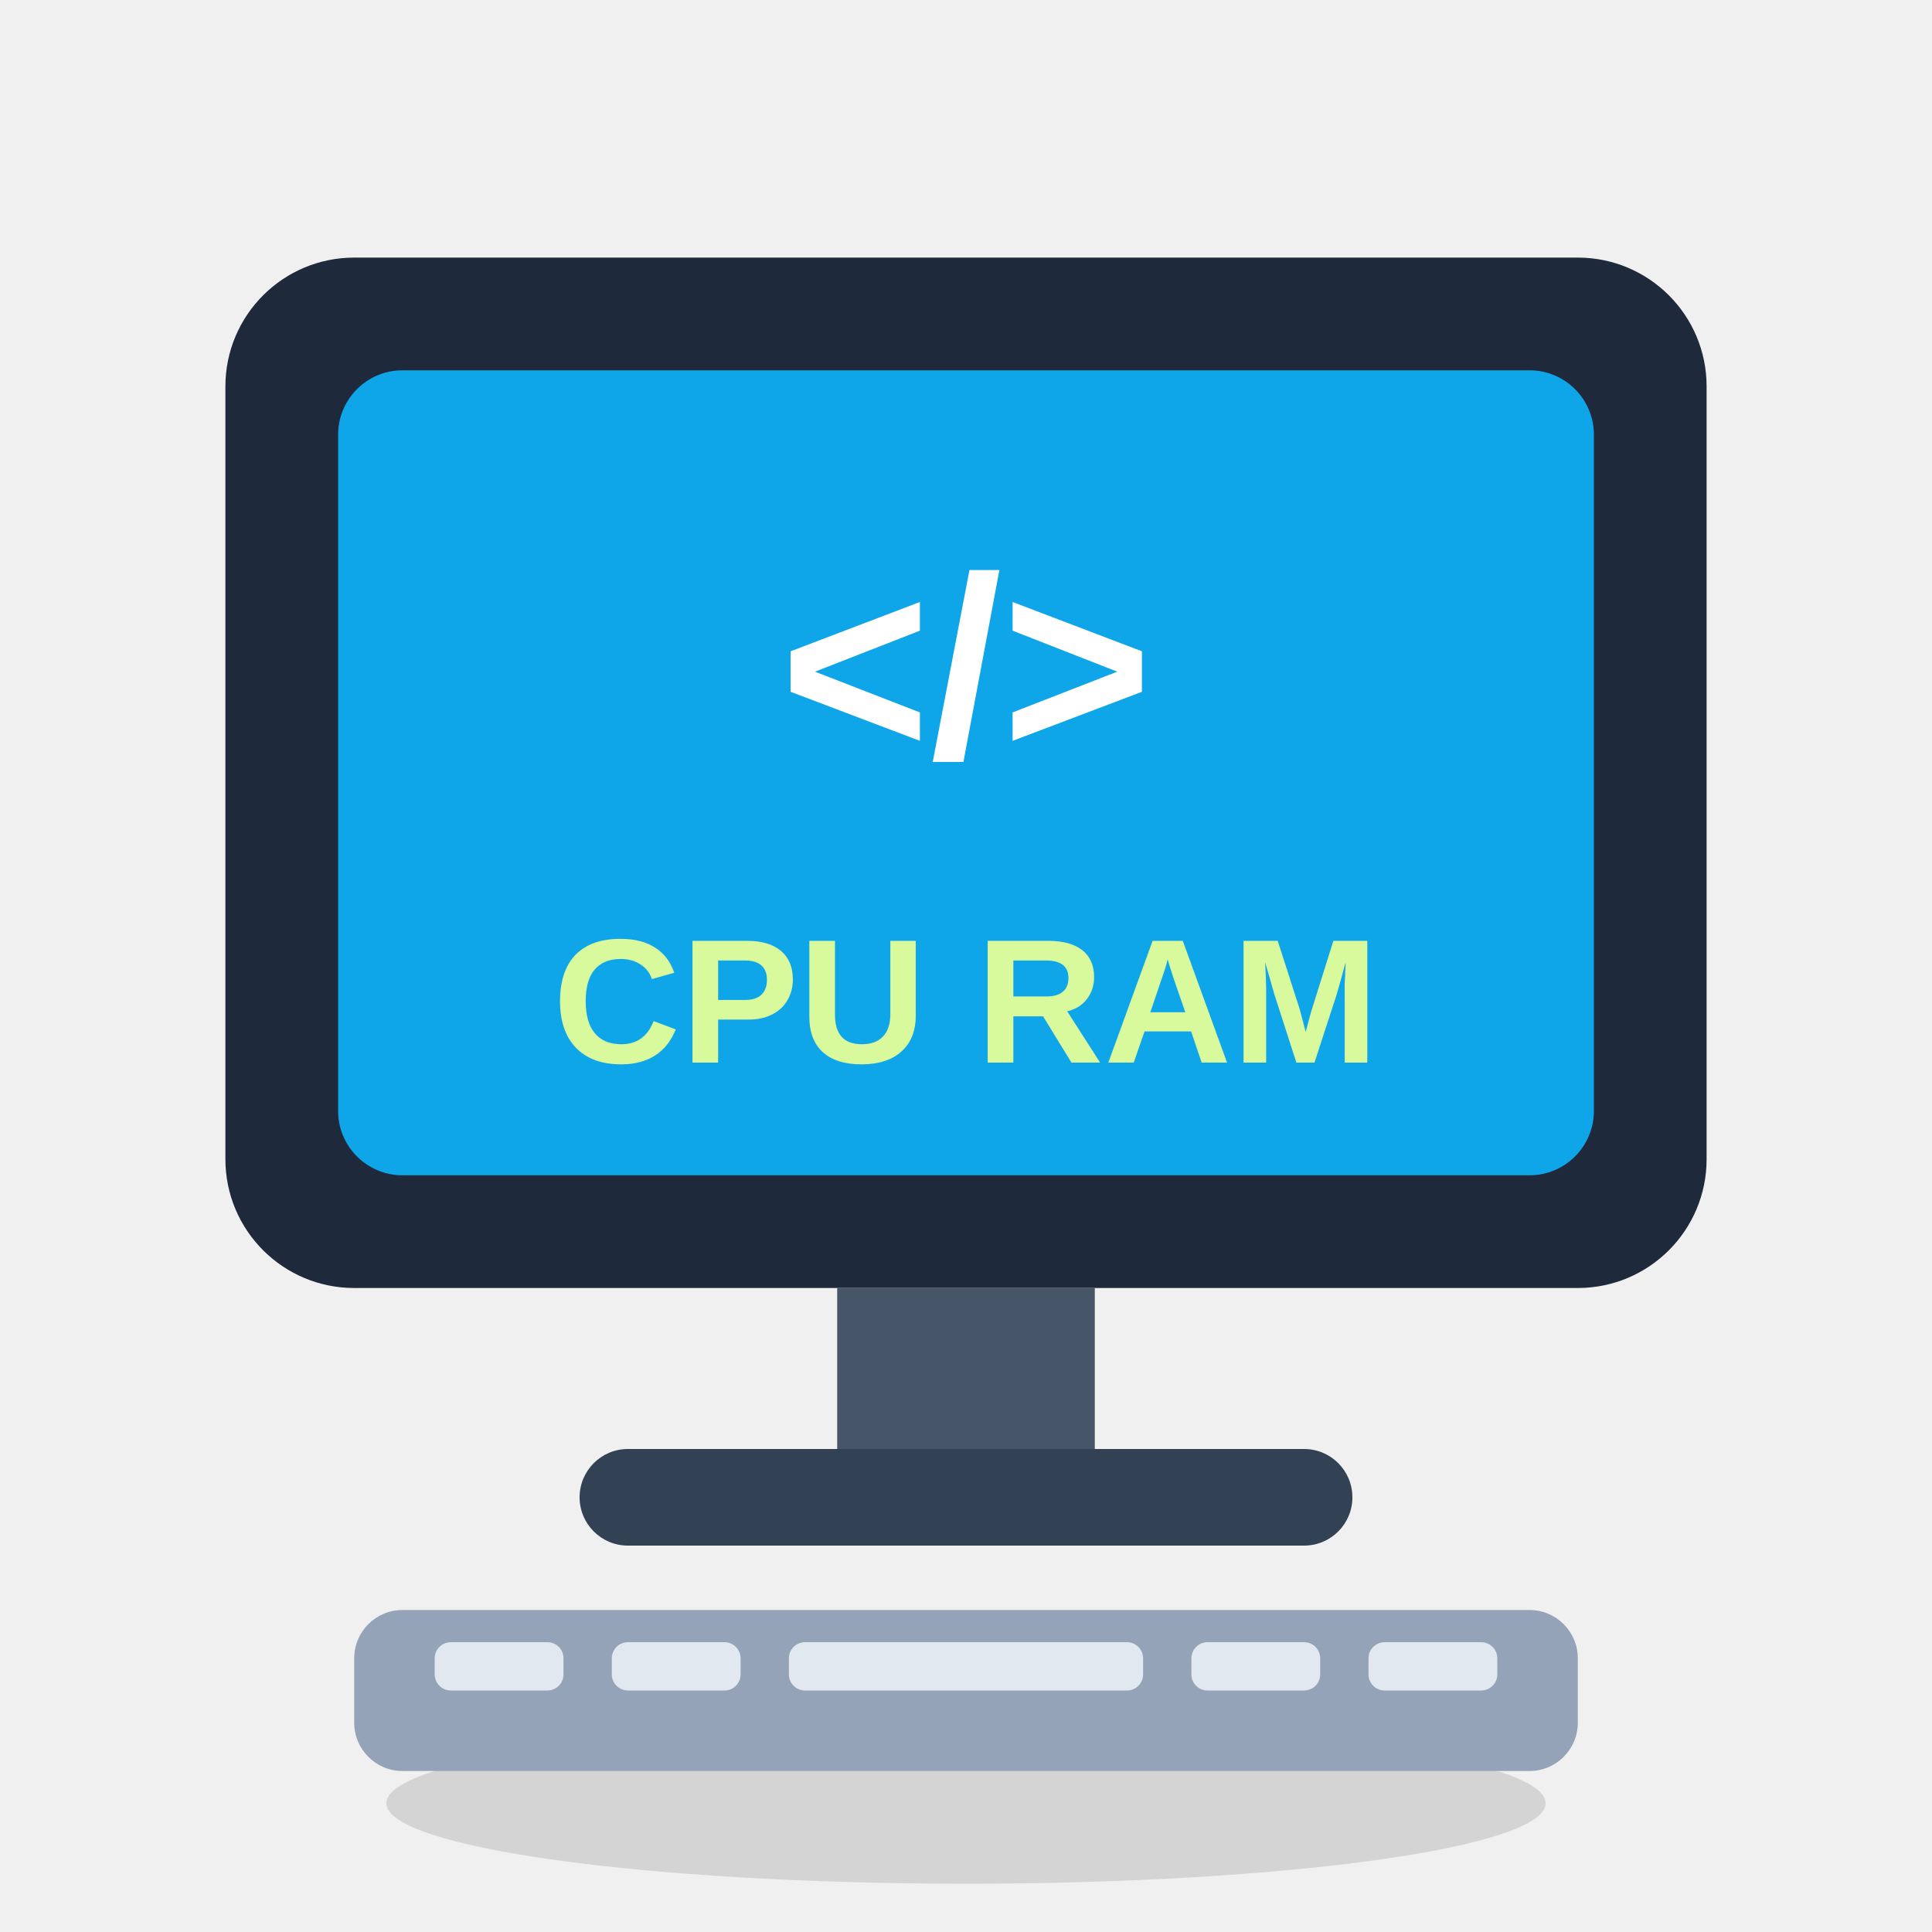
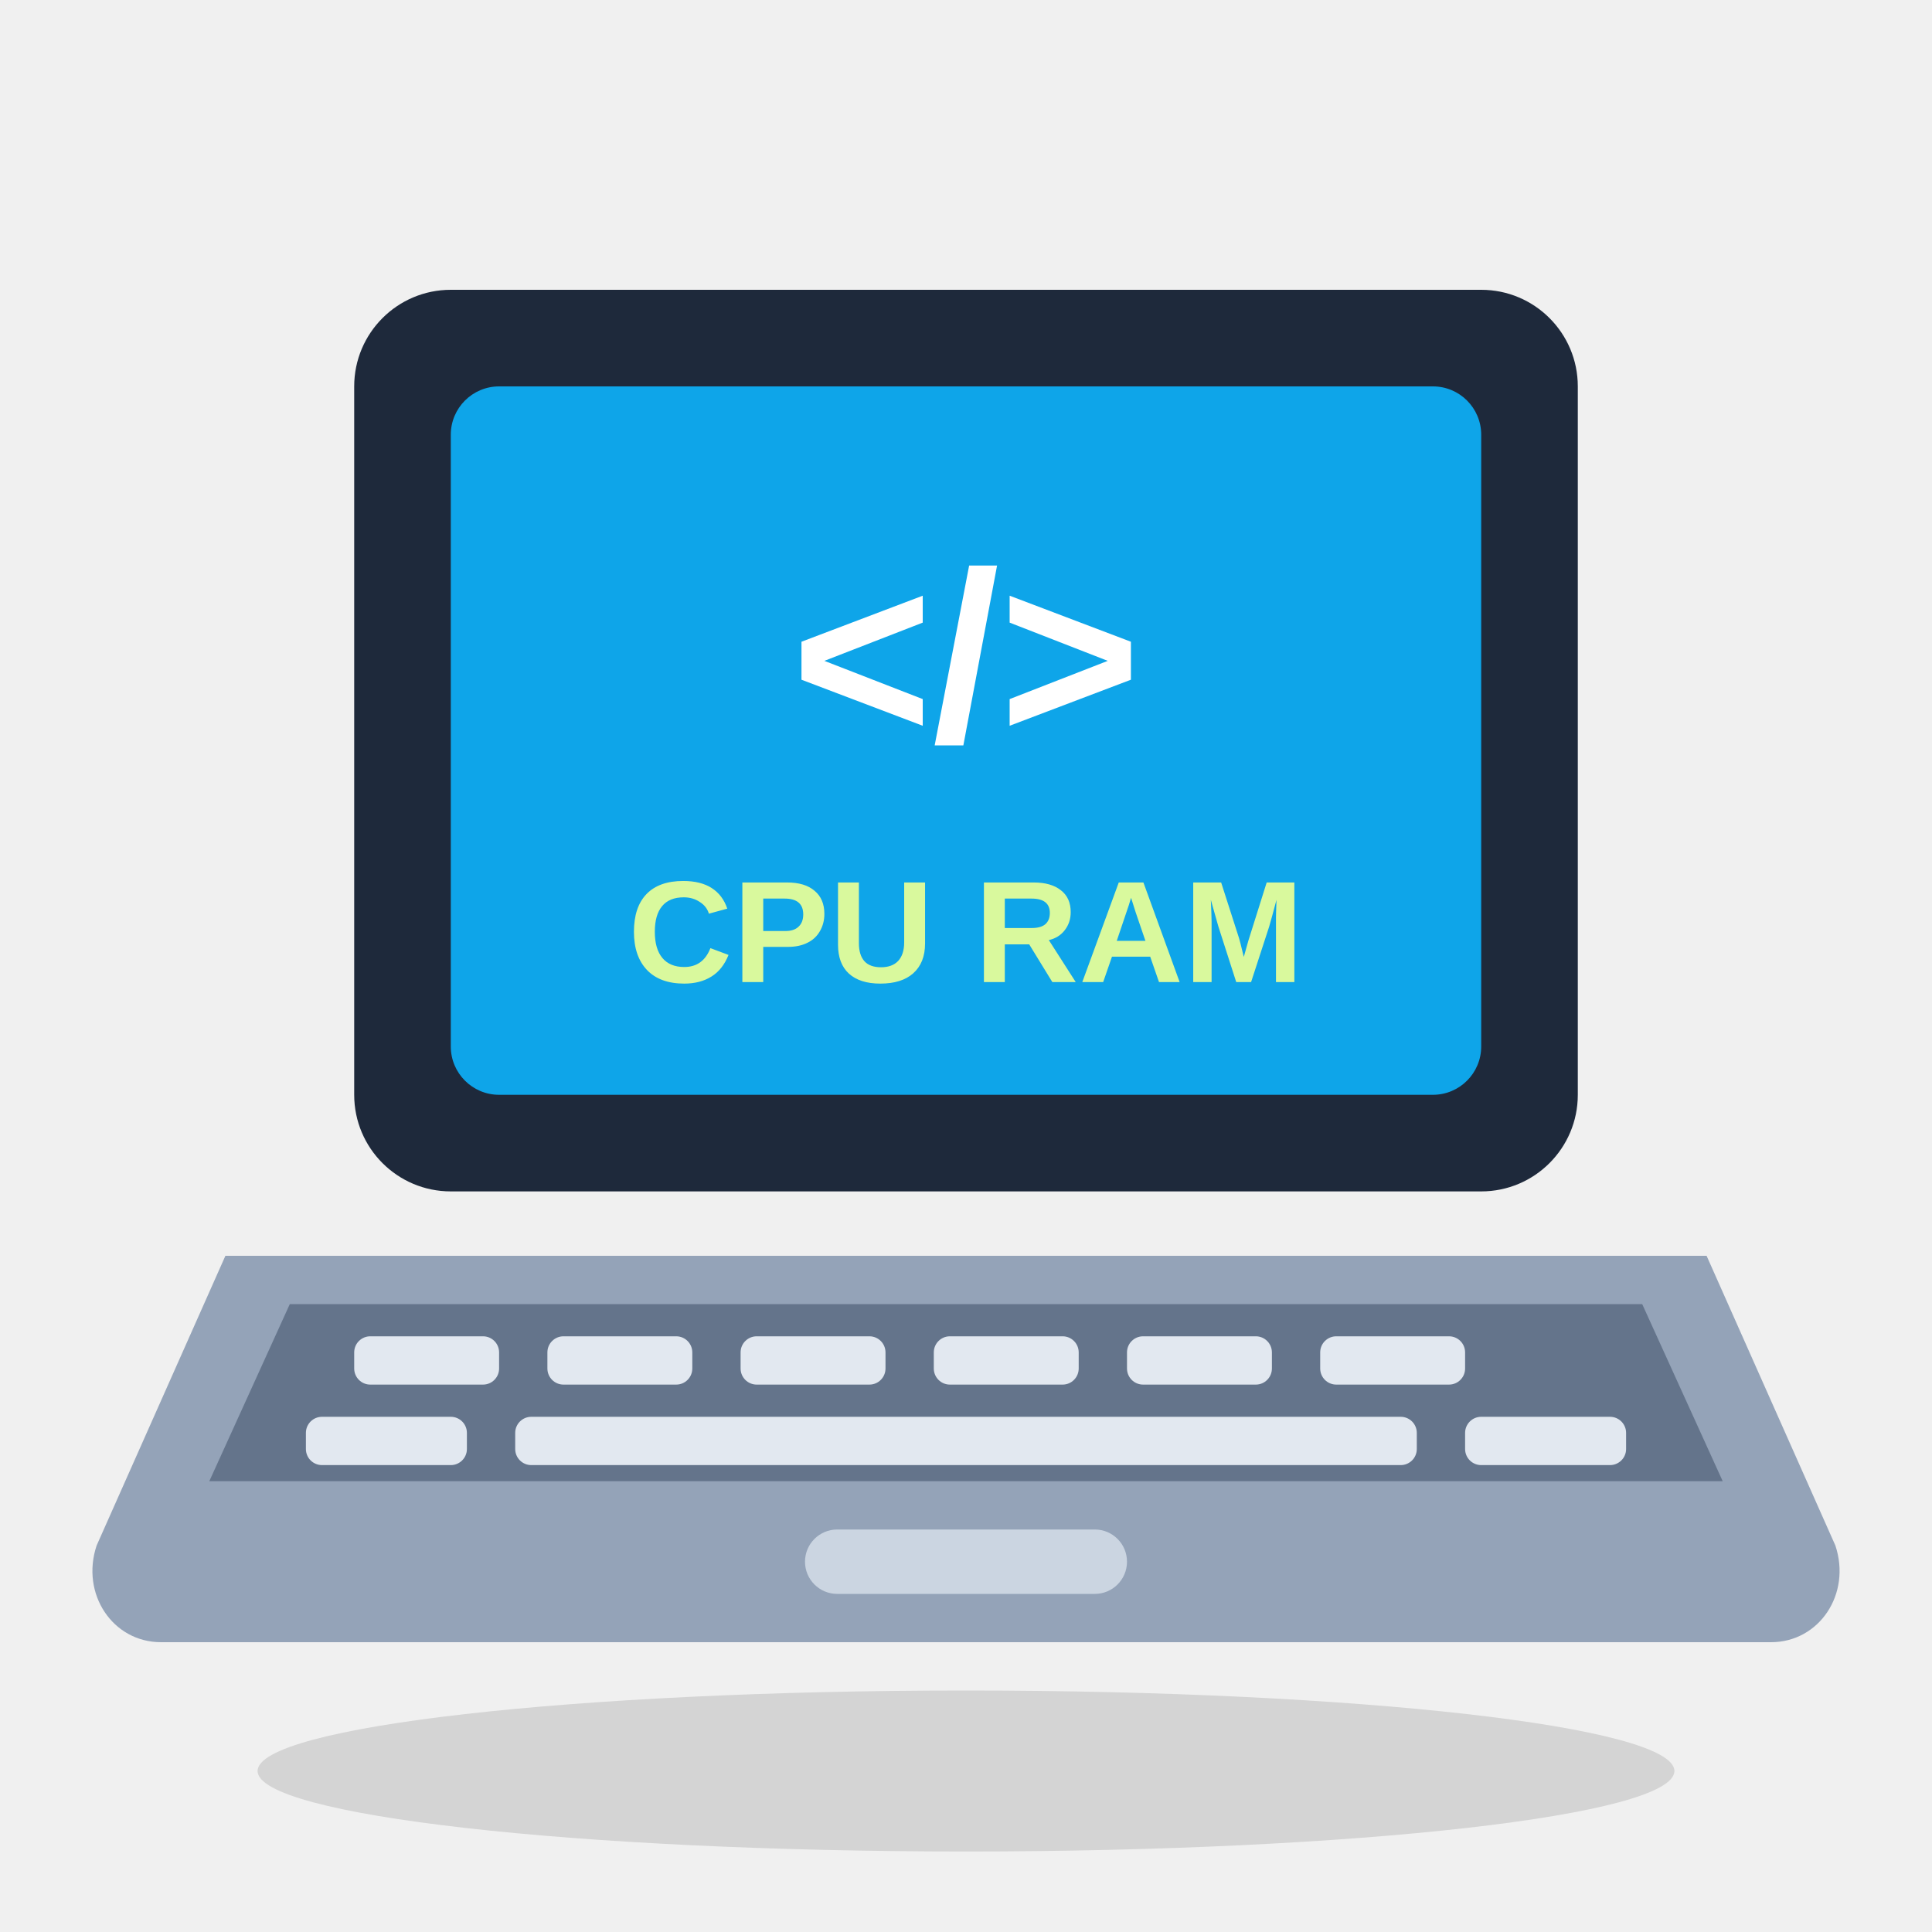
<svg xmlns="http://www.w3.org/2000/svg" viewBox="0 0 120 120">
-   <ellipse cx="60" cy="112" rx="36" ry="5" fill="#000" opacity=".12" />
-   <rect x="14" y="16" width="92" height="64" rx="8" fill="#1e293b" />
-   <rect x="21" y="23" width="78" height="50" rx="4" fill="#0ea5e9" />
+   <ellipse cx="60" cy="110" rx="44" ry="5" fill="#000" opacity=".12" />
+   <rect x="22" y="18" width="76" height="56" rx="6" fill="#1e293b" />
+   <rect x="28" y="24" width="64" height="44" rx="3" fill="#0ea5e9" />
  <g font-family="Arial,sans-serif" font-weight="900" text-anchor="middle">
-     <text x="60" y="47" font-size="16" fill="#fff">&lt;/&gt;</text>
-     <text x="60" y="66" font-size="11" fill="#d9f99d">CPU RAM</text>
+     <text x="60" y="46" font-size="15" fill="#fff">&lt;/&gt;</text>
+     <text x="60" y="61" font-size="9" fill="#d9f99d">CPU RAM</text>
  </g>
-   <rect x="52" y="80" width="16" height="10" fill="#475569" />
-   <rect x="36" y="90" width="48" height="6" rx="3" fill="#334155" />
-   <rect x="22" y="100" width="76" height="10" rx="3" fill="#94a3b8" />
+   <path d="M14 78h92l8 18c1 3-1 6-4 6H10c-3 0-5-3-4-6z" fill="#94a3b8" />
+   <path d="M18 81h84l5 11H13z" fill="#64748b" />
  <g fill="#e2e8f0">
-     <rect x="27" y="102" width="8" height="3" rx="1" />
-     <rect x="38" y="102" width="8" height="3" rx="1" />
-     <rect x="49" y="102" width="22" height="3" rx="1" />
-     <rect x="74" y="102" width="8" height="3" rx="1" />
-     <rect x="85" y="102" width="8" height="3" rx="1" />
+     <rect x="22" y="83" width="9" height="3" rx="1" />
+     <rect x="34" y="83" width="9" height="3" rx="1" />
+     <rect x="46" y="83" width="9" height="3" rx="1" />
+     <rect x="58" y="83" width="9" height="3" rx="1" />
+     <rect x="70" y="83" width="9" height="3" rx="1" />
+     <rect x="82" y="83" width="9" height="3" rx="1" />
+     <rect x="19" y="88" width="10" height="3" rx="1" />
+     <rect x="32" y="88" width="56" height="3" rx="1" />
+     <rect x="91" y="88" width="10" height="3" rx="1" />
  </g>
+   <rect x="50" y="95" width="20" height="4" rx="2" fill="#cbd5e1" />
</svg>
